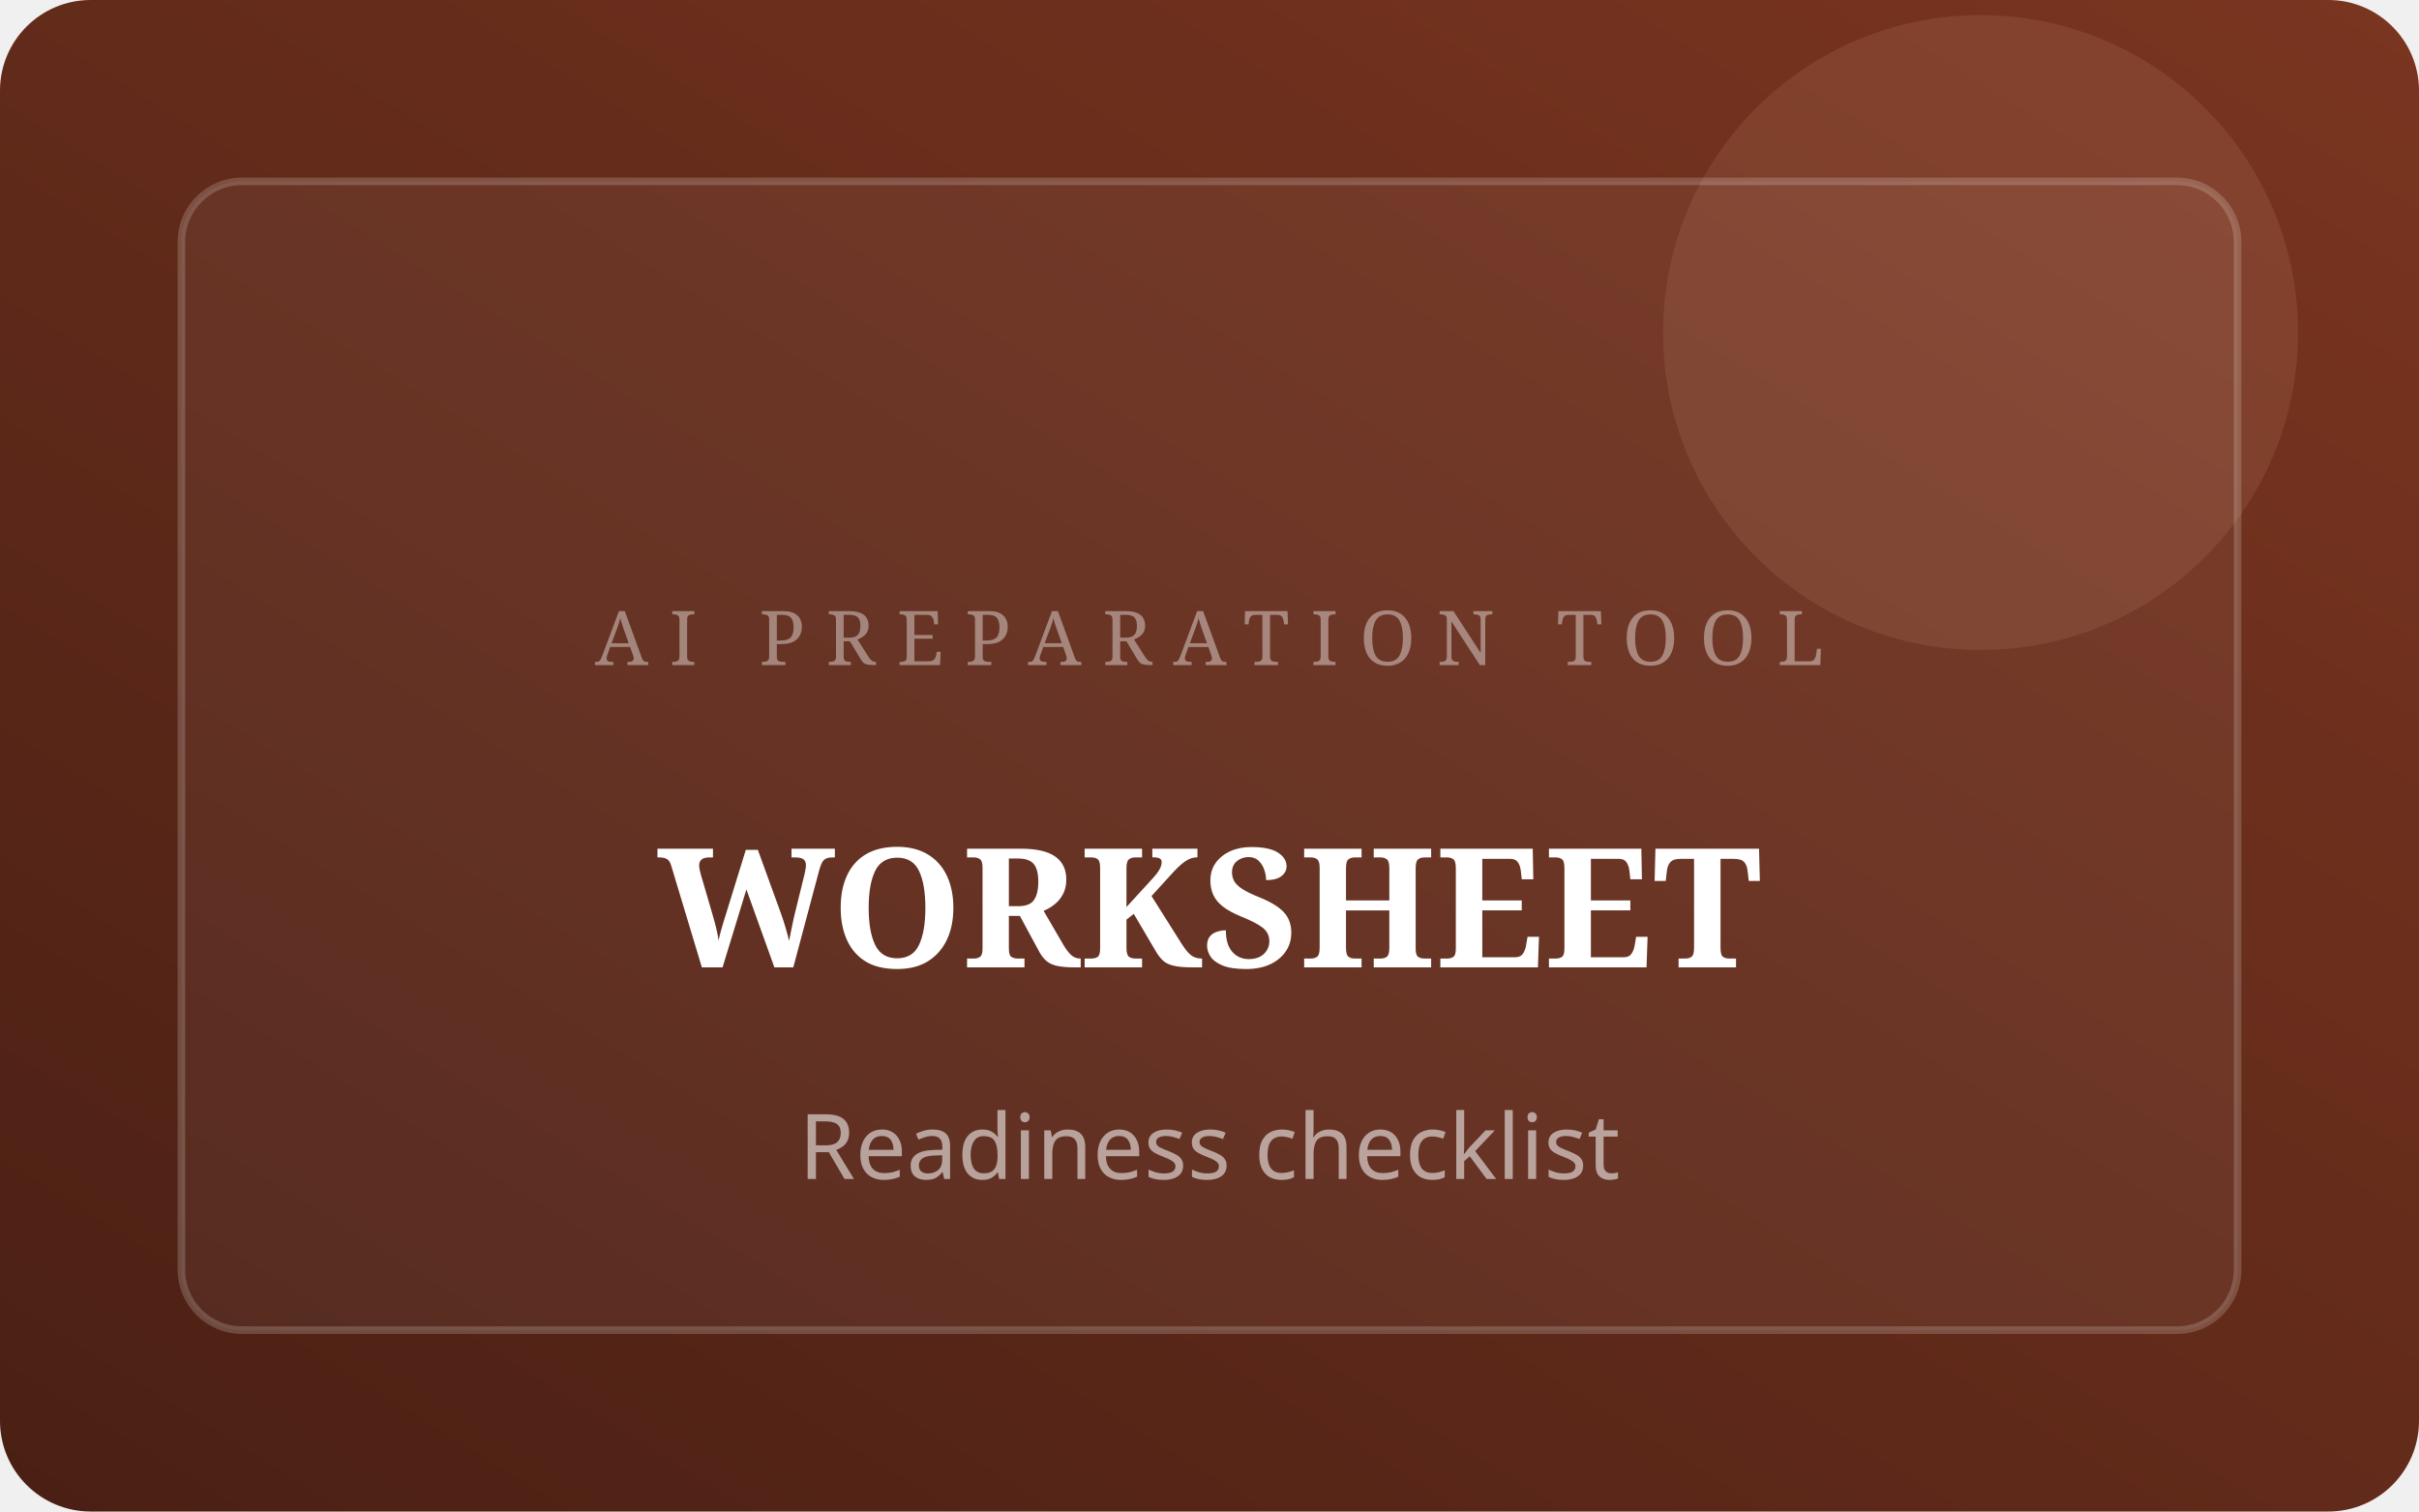
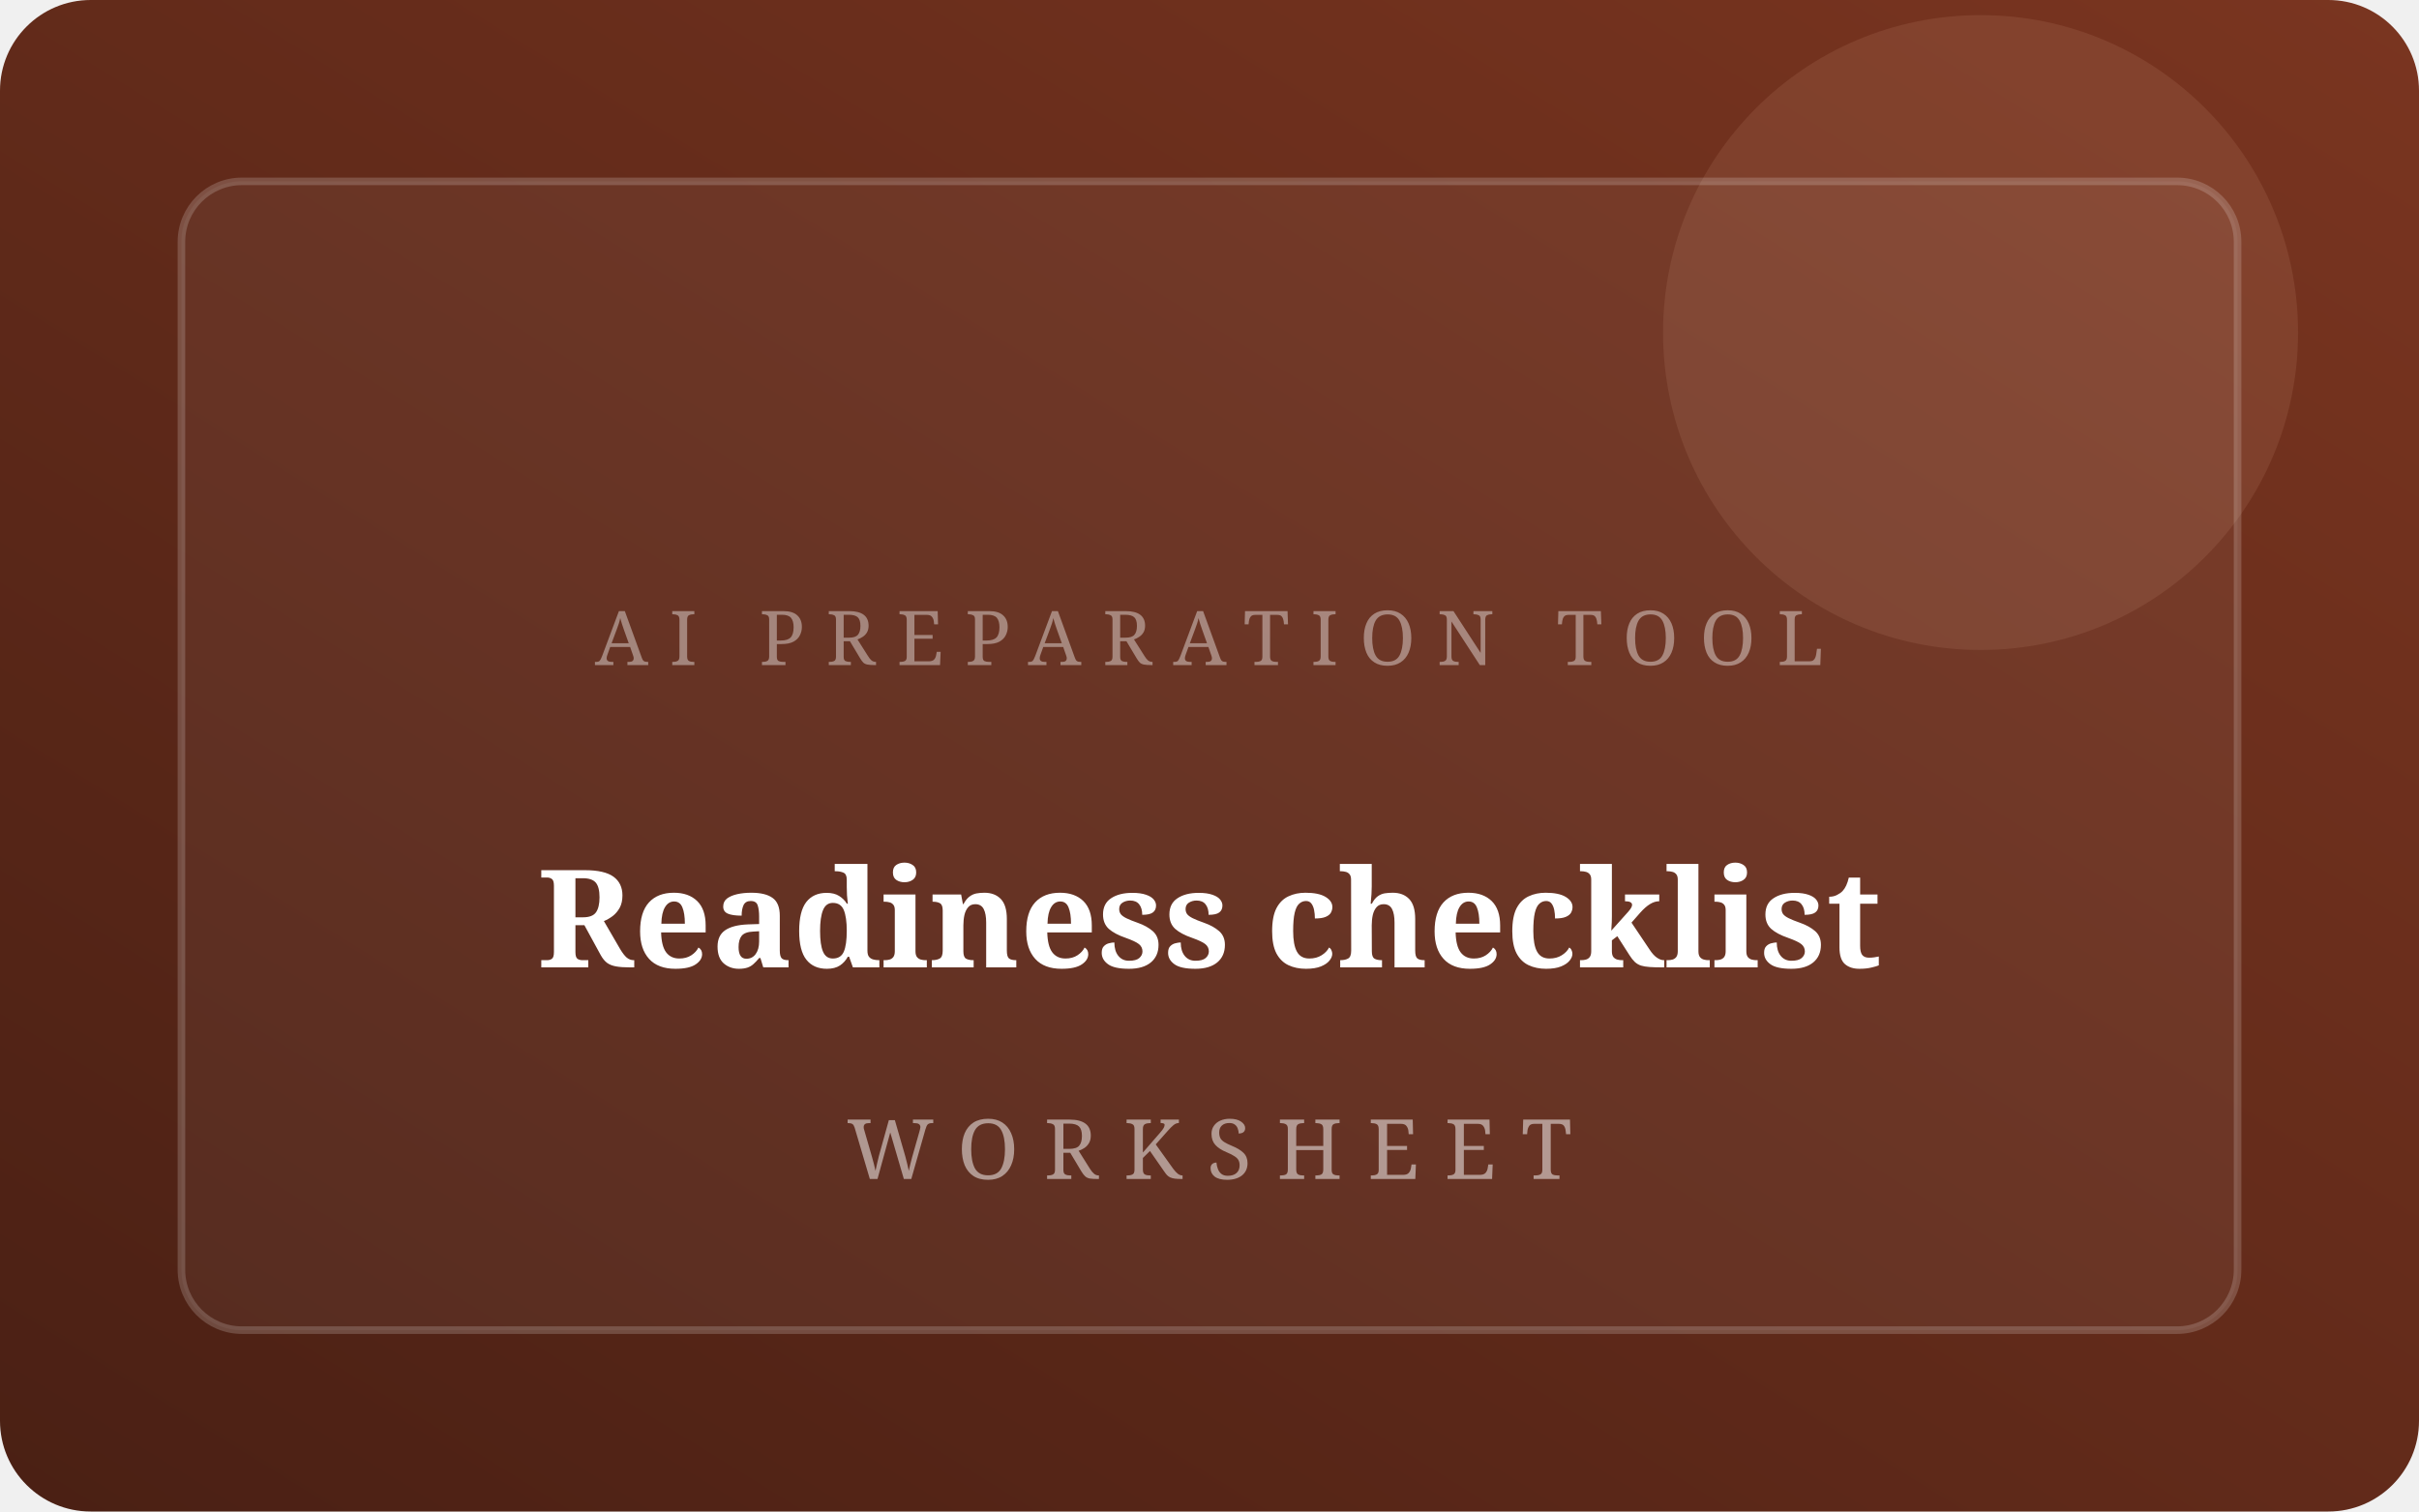
<svg xmlns="http://www.w3.org/2000/svg" width="320" height="200" viewBox="0 0 320 200" fill="none">
  <defs>
    <linearGradient id="pPr" x1="0%" y1="100%" x2="100%" y2="0%">
      <stop offset="0%" stop-color="#4a2014" />
      <stop offset="100%" stop-color="#7a3520" />
    </linearGradient>
  </defs>
  <rect width="320" height="200" rx="12" fill="url(#pPr)" />
  <circle cx="262" cy="44" r="42" fill="rgba(255,200,170,0.10)" />
  <rect x="24" y="24" width="272" height="152" rx="8" fill="rgba(255,255,255,0.05)" stroke="rgba(255,255,255,0.18)" stroke-width="1" />
  <text x="160" y="88" text-anchor="middle" fill="rgba(255,255,255,0.4)" font-family="Georgia, serif" font-size="10" letter-spacing="0.28em">AI PREPARATION TOOL</text>
-   <text x="160" y="128" text-anchor="middle" fill="#fff" font-family="Georgia, serif" font-size="22" font-weight="600">WORKSHEET</text>
-   <text x="160" y="156" text-anchor="middle" fill="rgba(255,255,255,0.55)" font-family="system-ui, sans-serif" font-size="12">Readiness checklist</text>
+   <text x="160" y="128" text-anchor="middle" fill="#fff" font-family="Georgia, serif" font-size="18" font-weight="600">Readiness checklist</text>
+   <text x="160" y="156" text-anchor="middle" fill="rgba(255,255,255,0.5)" font-family="Georgia, serif" font-size="11" letter-spacing="0.3em">WORKSHEET</text>
</svg>
